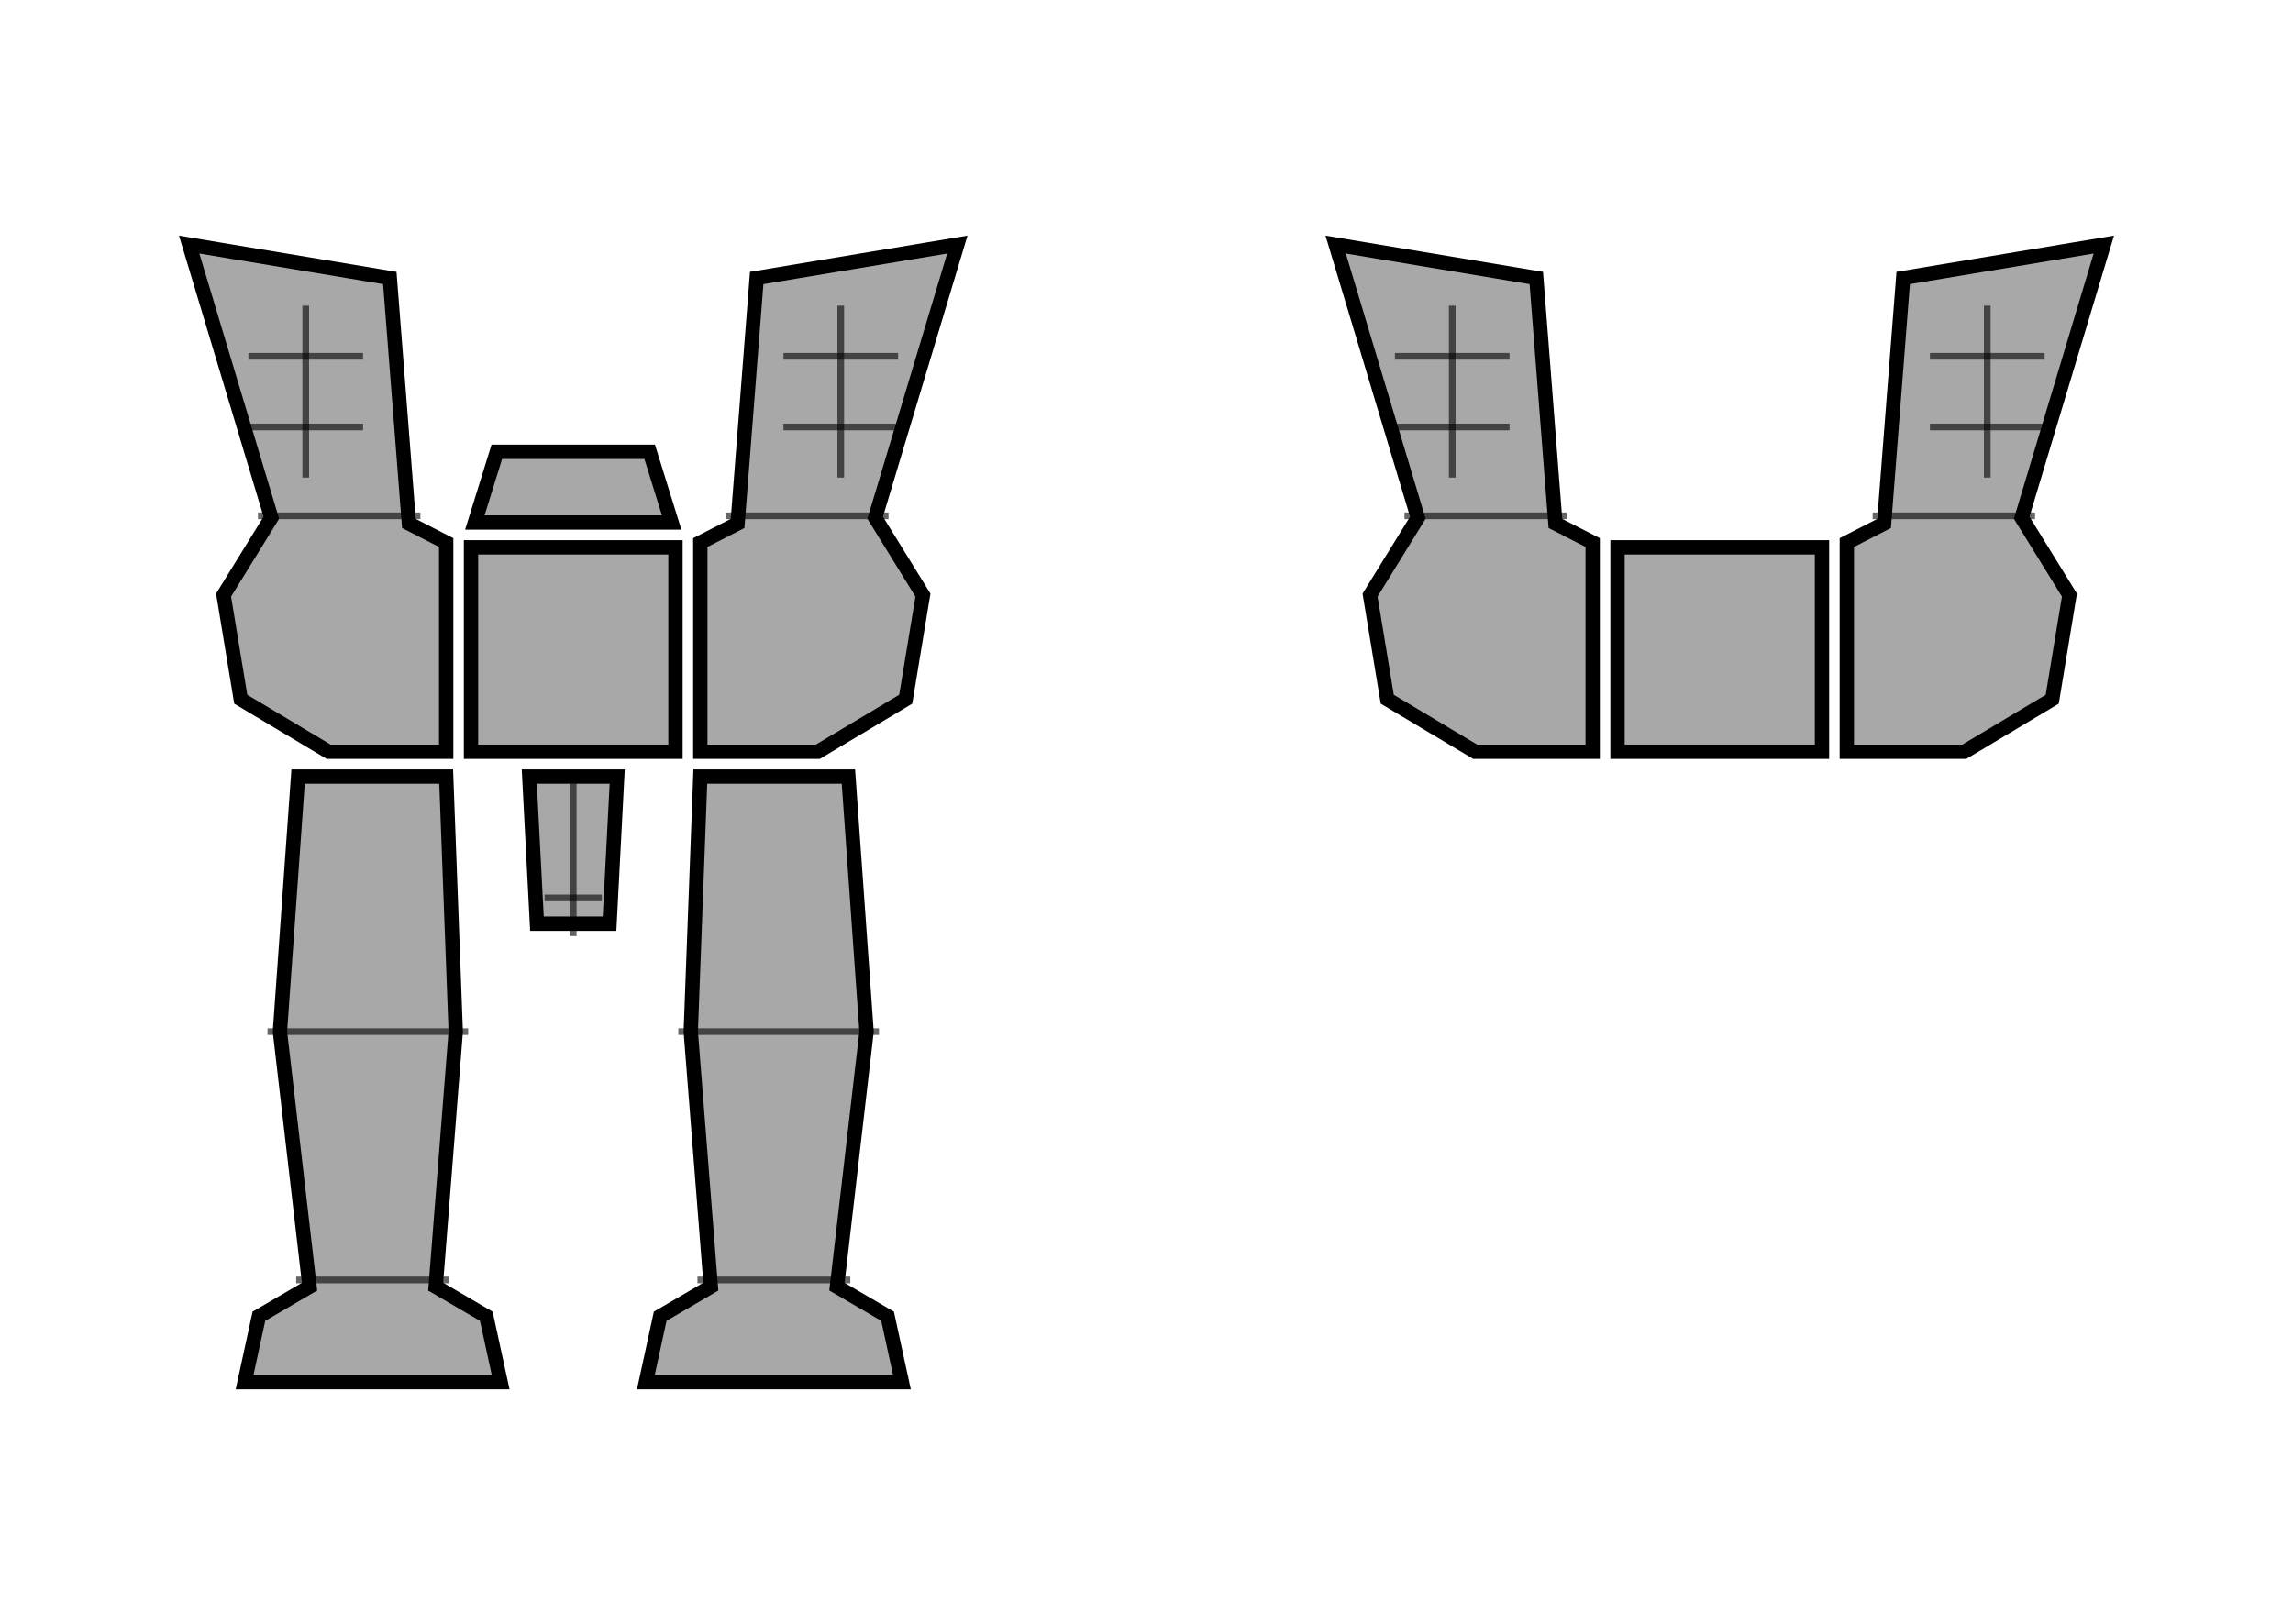
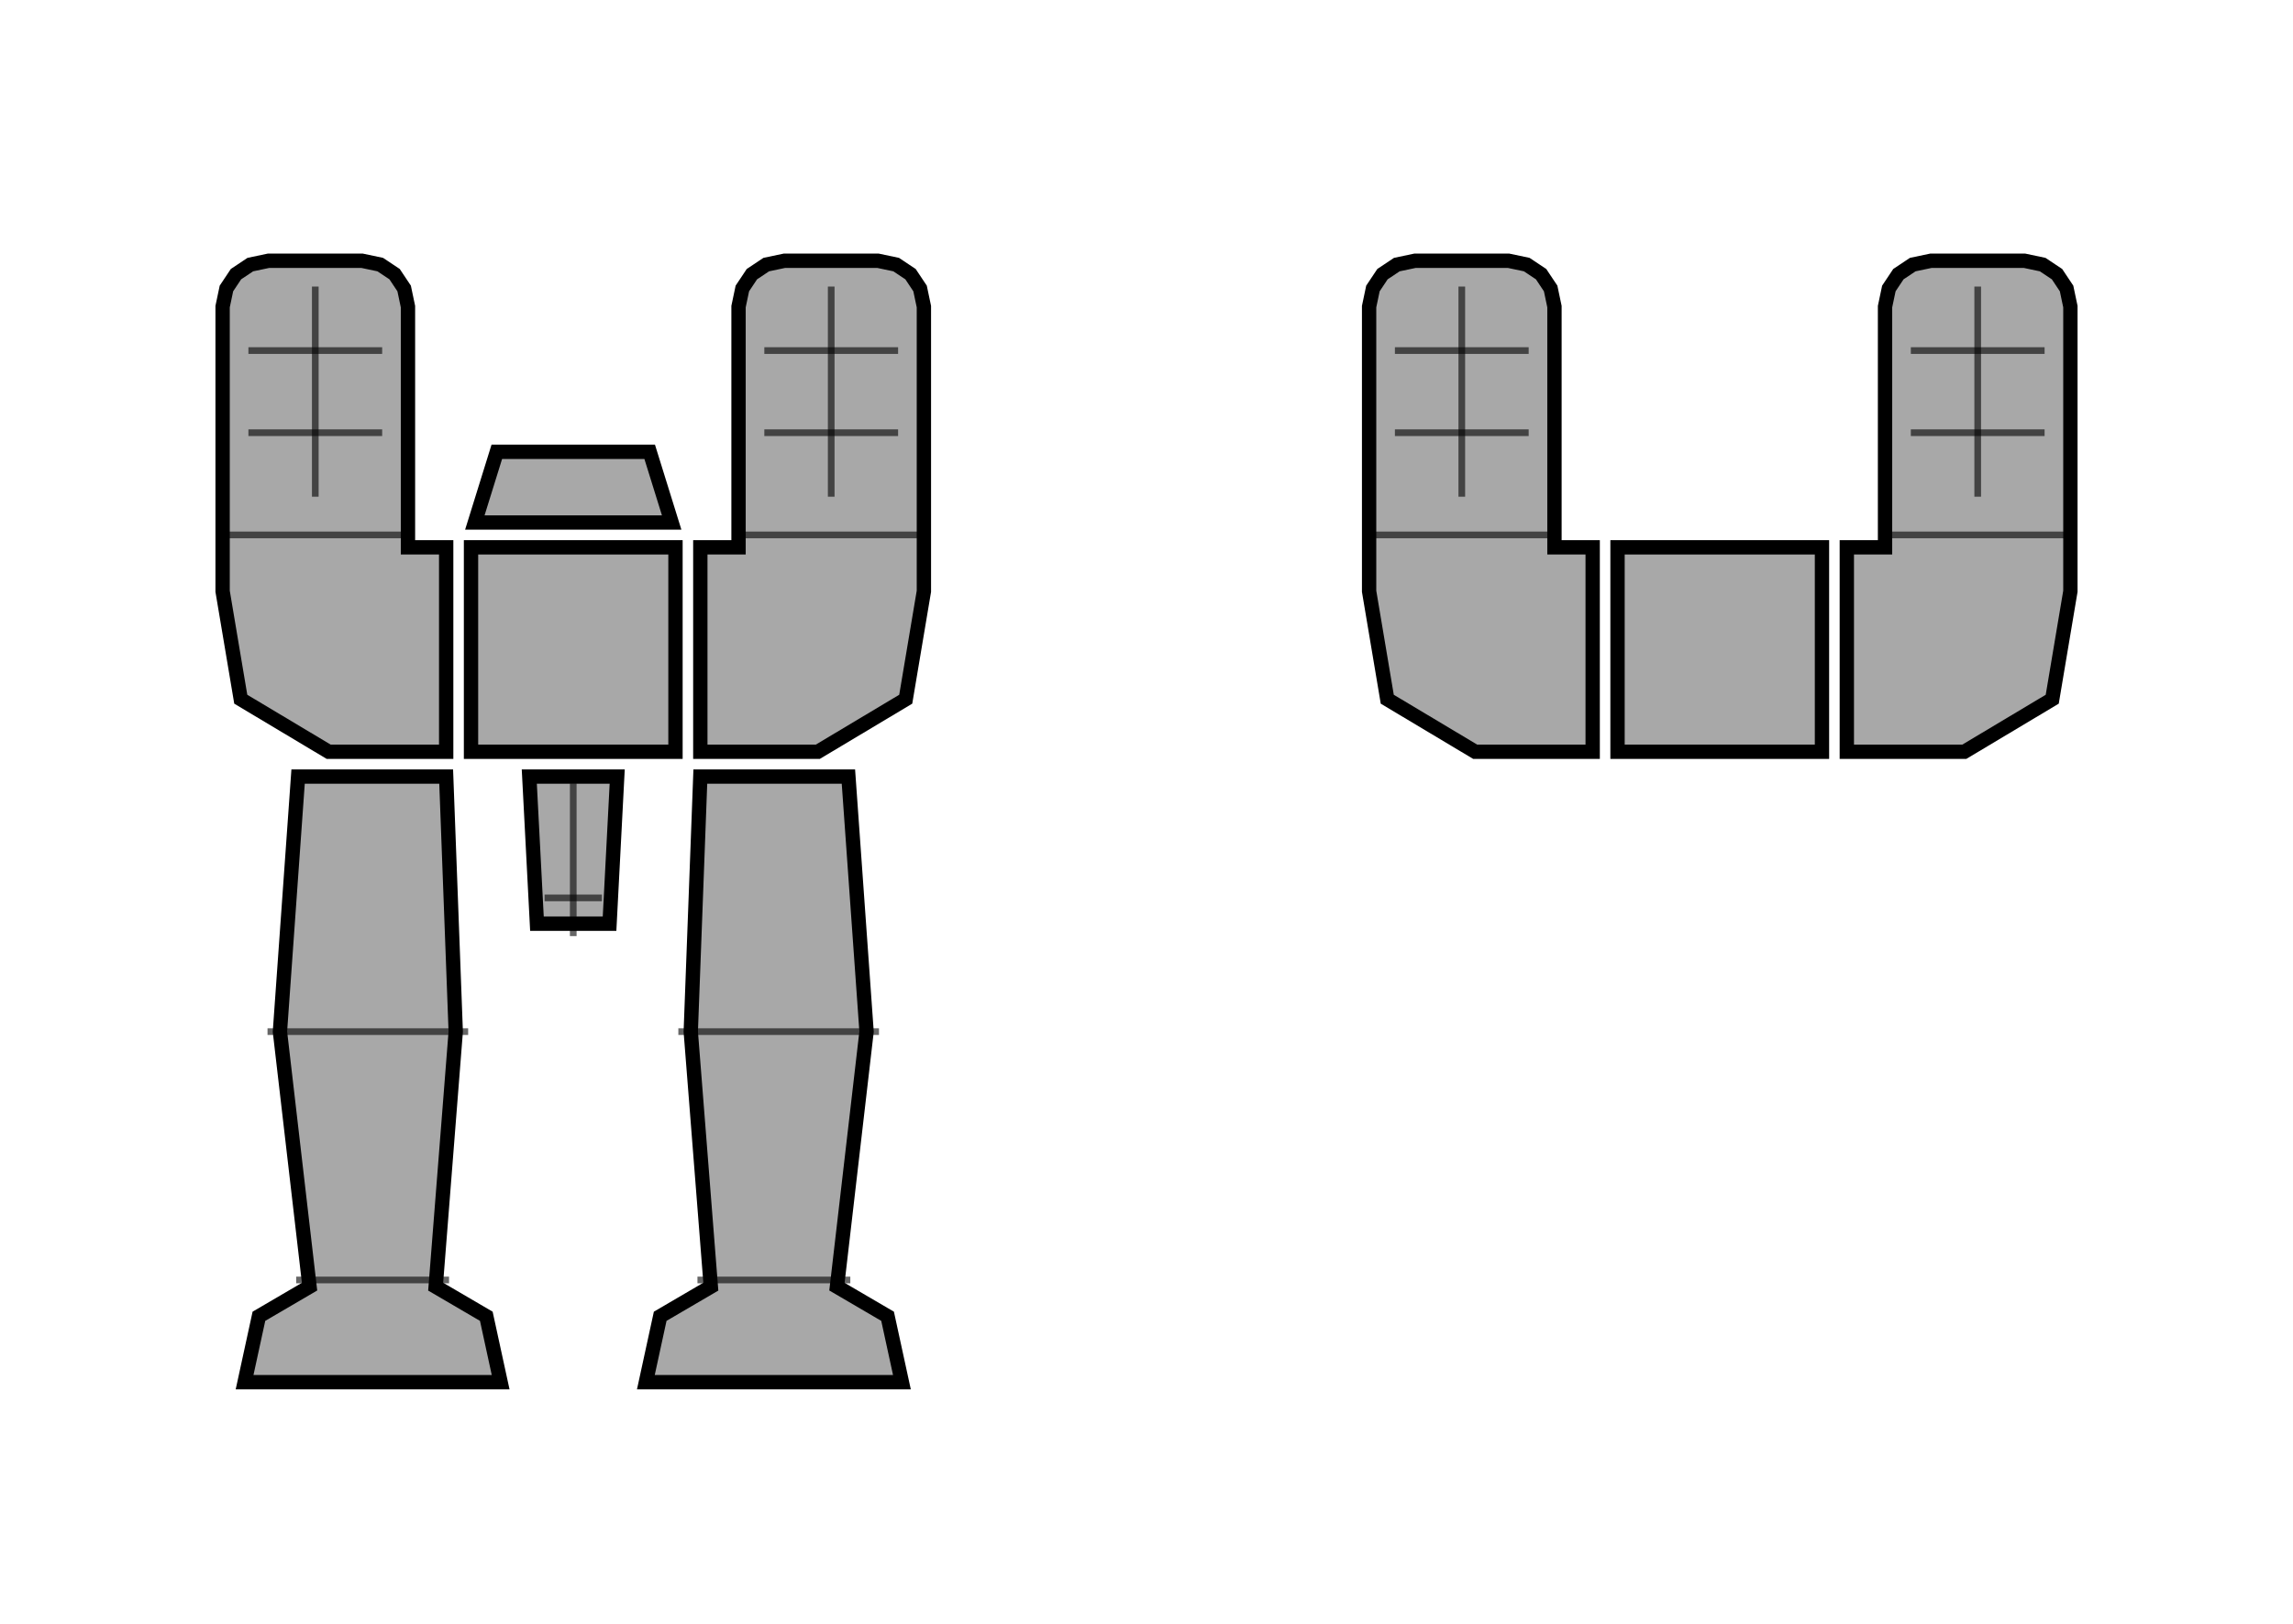
<svg xmlns="http://www.w3.org/2000/svg" viewBox="0 0 240 170">
  <g fill="none" stroke="#dbe5df" stroke-opacity=".22" stroke-width="1" stroke-linejoin="miter">
    <polygon points="49.3,57.3 70.7,57.3 70.7,78.7 49.3,78.7" />
  </g>
  <g id="part-TORSO" fill="currentColor" fill-opacity=".34" stroke="currentColor" stroke-width="1.5" stroke-linejoin="miter">
    <polygon points="49.3,57.3 70.7,57.3 70.7,78.7 49.3,78.7" />
  </g>
  <g fill="none" stroke="#dbe5df" stroke-opacity=".22" stroke-width="1" stroke-linejoin="miter">
-     <polygon points="46.7,78.7 34.4,78.7 25.2,73.2 23.4,62.3 28.4,54.2 19.8,25.6 40.8,29.1 42.8,54.8 46.7,56.8" />
-     <polygon points="193.3,56.8 197.2,54.8 199.2,29.1 220.2,25.6 211.6,54.2 216.6,62.3 214.8,73.2 205.6,78.7 193.3,78.7" />
+     <polygon points="46.7,78.7 34.4,78.7 25.2,73.2 23.3,61.9 23.3,32.1 23.7,30.2 24.7,28.7 26.2,27.7 28.1,27.3 37.9,27.3 39.8,27.7 41.3,28.7 42.3,30.2 42.7,32.1 42.7,57.3 46.7,57.3" />
+     <polygon points="193.3,57.3 197.3,57.3 197.3,32.1 197.7,30.2 198.7,28.7 200.2,27.7 202.1,27.3 211.9,27.3 213.8,27.7 215.3,28.7 216.3,30.2 216.7,32.1 216.7,61.9 214.8,73.2 205.6,78.7 193.3,78.7" />
  </g>
  <g id="part-RIGHT_SHOULDER" fill="currentColor" fill-opacity=".34" stroke="currentColor" stroke-width="1.5" stroke-linejoin="miter">
-     <polygon points="46.7,78.7 34.4,78.7 25.2,73.2 23.4,62.3 28.4,54.2 19.8,25.6 40.8,29.1 42.8,54.8 46.7,56.8" />
-     <polygon points="193.3,56.8 197.2,54.8 199.2,29.1 220.2,25.6 211.6,54.2 216.6,62.3 214.8,73.2 205.6,78.7 193.3,78.7" />
+     <polygon points="46.7,78.7 34.4,78.7 25.2,73.2 23.3,61.9 23.3,32.1 23.7,30.2 24.7,28.7 26.2,27.7 28.1,27.3 37.9,27.3 39.8,27.7 41.3,28.7 42.3,30.2 42.7,32.1 42.7,57.3 46.7,57.3" />
+     <polygon points="193.3,57.3 197.3,57.3 197.3,32.1 197.7,30.2 198.7,28.7 200.2,27.7 202.1,27.3 211.9,27.3 213.8,27.7 215.3,28.7 216.3,30.2 216.7,32.1 216.7,61.9 214.8,73.2 205.6,78.7 193.3,78.7" />
    <g fill="none" stroke-opacity=".6" stroke-width=".7" stroke-linecap="butt">
-       <line x1="44.0" y1="54.0" x2="27.0" y2="54.0" />
-       <line x1="32.0" y1="32.0" x2="32.0" y2="50.0" />
-       <line x1="26.0" y1="37.3" x2="38.0" y2="37.3" />
-       <line x1="26.0" y1="44.7" x2="38.0" y2="44.7" />
-       <line x1="196.0" y1="54.0" x2="213.0" y2="54.0" />
-       <line x1="208.0" y1="32.0" x2="208.0" y2="50.0" />
-       <line x1="214.0" y1="37.3" x2="202.0" y2="37.3" />
-       <line x1="214.0" y1="44.7" x2="202.0" y2="44.7" />
+       <line x1="23.5" y1="56.0" x2="42.5" y2="56.0" />
+       <line x1="33.0" y1="30.0" x2="33.0" y2="52.0" />
+       <line x1="26.0" y1="36.7" x2="40.0" y2="36.7" />
+       <line x1="26.0" y1="45.3" x2="40.0" y2="45.3" />
+       <line x1="216.5" y1="56.0" x2="197.5" y2="56.0" />
+       <line x1="207.0" y1="30.0" x2="207.0" y2="52.0" />
+       <line x1="214.0" y1="36.7" x2="200.0" y2="36.7" />
+       <line x1="214.0" y1="45.3" x2="200.0" y2="45.3" />
    </g>
  </g>
  <g fill="none" stroke="#dbe5df" stroke-opacity=".22" stroke-width="1" stroke-linejoin="miter">
-     <polygon points="73.3,56.8 77.2,54.8 79.2,29.1 100.2,25.6 91.6,54.2 96.6,62.3 94.8,73.2 85.6,78.7 73.3,78.7" />
-     <polygon points="166.7,78.7 154.4,78.7 145.2,73.2 143.4,62.3 148.4,54.2 139.8,25.6 160.8,29.1 162.8,54.8 166.7,56.8" />
+     <polygon points="73.3,57.3 77.3,57.3 77.3,32.1 77.7,30.2 78.7,28.7 80.2,27.7 82.1,27.3 91.9,27.3 93.8,27.7 95.3,28.7 96.3,30.2 96.7,32.1 96.7,61.9 94.8,73.2 85.6,78.7 73.3,78.7" />
+     <polygon points="166.7,78.7 154.4,78.7 145.2,73.2 143.3,61.9 143.3,32.1 143.7,30.2 144.7,28.7 146.2,27.7 148.1,27.3 157.9,27.3 159.8,27.7 161.3,28.7 162.3,30.2 162.7,32.1 162.7,57.3 166.7,57.3" />
  </g>
  <g id="part-LEFT_SHOULDER" fill="currentColor" fill-opacity=".34" stroke="currentColor" stroke-width="1.5" stroke-linejoin="miter">
-     <polygon points="73.3,56.8 77.2,54.8 79.2,29.1 100.2,25.6 91.6,54.2 96.6,62.3 94.8,73.2 85.6,78.7 73.3,78.7" />
-     <polygon points="166.7,78.7 154.4,78.7 145.2,73.2 143.4,62.3 148.4,54.2 139.8,25.6 160.8,29.1 162.8,54.8 166.7,56.8" />
+     <polygon points="73.3,57.3 77.3,57.3 77.3,32.1 77.7,30.2 78.7,28.7 80.2,27.7 82.1,27.3 91.9,27.3 93.8,27.7 95.3,28.7 96.3,30.2 96.7,32.1 96.7,61.9 94.8,73.2 85.6,78.7 73.3,78.7" />
+     <polygon points="166.7,78.7 154.4,78.7 145.2,73.2 143.3,61.9 143.3,32.1 143.7,30.2 144.7,28.7 146.2,27.7 148.1,27.3 157.9,27.3 159.8,27.7 161.3,28.7 162.3,30.2 162.7,32.1 162.7,57.3 166.7,57.3" />
    <g fill="none" stroke-opacity=".6" stroke-width=".7" stroke-linecap="butt">
-       <line x1="76.0" y1="54.0" x2="93.0" y2="54.0" />
-       <line x1="88.0" y1="32.0" x2="88.0" y2="50.0" />
-       <line x1="94.0" y1="37.3" x2="82.0" y2="37.3" />
-       <line x1="94.0" y1="44.7" x2="82.0" y2="44.7" />
-       <line x1="164.0" y1="54.0" x2="147.0" y2="54.0" />
-       <line x1="152.0" y1="32.0" x2="152.0" y2="50.0" />
-       <line x1="146.0" y1="37.3" x2="158.0" y2="37.3" />
-       <line x1="146.0" y1="44.7" x2="158.0" y2="44.7" />
+       <line x1="96.5" y1="56.0" x2="77.5" y2="56.0" />
+       <line x1="87.0" y1="30.0" x2="87.0" y2="52.0" />
+       <line x1="94.0" y1="36.7" x2="80.0" y2="36.7" />
+       <line x1="94.0" y1="45.3" x2="80.0" y2="45.3" />
+       <line x1="143.5" y1="56.0" x2="162.5" y2="56.0" />
+       <line x1="153.0" y1="30.0" x2="153.0" y2="52.0" />
+       <line x1="146.0" y1="36.7" x2="160.0" y2="36.7" />
+       <line x1="146.0" y1="45.3" x2="160.0" y2="45.3" />
    </g>
  </g>
  <g fill="none" stroke="#dbe5df" stroke-opacity=".22" stroke-width="1" stroke-linejoin="miter">
    <polygon points="52.0,47.3 68.0,47.3 70.3,54.7 49.7,54.7" />
  </g>
  <g id="part-HEAD" fill="currentColor" fill-opacity=".34" stroke="currentColor" stroke-width="1.5" stroke-linejoin="miter">
    <polygon points="52.0,47.3 68.0,47.3 70.3,54.7 49.7,54.7" />
  </g>
  <g fill="none" stroke="#dbe5df" stroke-opacity=".22" stroke-width="1" stroke-linejoin="miter">
    <polygon points="55.4,81.3 64.6,81.3 63.8,96.7 56.2,96.7" />
  </g>
  <g id="part-ARMS" fill="currentColor" fill-opacity=".34" stroke="currentColor" stroke-width="1.5" stroke-linejoin="miter">
    <polygon points="55.4,81.3 64.6,81.3 63.8,96.7 56.2,96.7" />
    <g fill="none" stroke-opacity=".6" stroke-width=".7" stroke-linecap="butt">
      <line x1="57.0" y1="94.0" x2="63.0" y2="94.0" />
      <line x1="60.0" y1="82.0" x2="60.0" y2="98.0" />
    </g>
  </g>
  <g fill="none" stroke="#dbe5df" stroke-opacity=".22" stroke-width="1" stroke-linejoin="miter">
    <polygon points="31.2,81.3 46.7,81.3 47.7,108.0 45.6,134.7 50.9,137.8 52.4,144.7 25.6,144.7 27.1,137.8 32.4,134.7 29.3,108.0" />
    <polygon points="90.7,108.0 87.6,134.7 92.9,137.8 94.4,144.7 67.6,144.7 69.1,137.8 74.4,134.7 72.3,108.0 73.3,81.3 88.8,81.3" />
  </g>
  <g id="part-LEGS" fill="currentColor" fill-opacity=".34" stroke="currentColor" stroke-width="1.5" stroke-linejoin="miter">
    <polygon points="31.2,81.3 46.7,81.3 47.7,108.0 45.6,134.7 50.9,137.8 52.4,144.7 25.6,144.7 27.1,137.8 32.4,134.7 29.3,108.0" />
    <polygon points="90.7,108.0 87.6,134.7 92.9,137.8 94.4,144.7 67.6,144.7 69.1,137.8 74.4,134.7 72.3,108.0 73.3,81.3 88.8,81.3" />
    <g fill="none" stroke-opacity=".6" stroke-width=".7" stroke-linecap="butt">
      <line x1="28.0" y1="108.0" x2="49.0" y2="108.0" />
      <line x1="31.0" y1="134.0" x2="47.0" y2="134.0" />
      <line x1="92.0" y1="108.0" x2="71.0" y2="108.0" />
      <line x1="89.0" y1="134.0" x2="73.0" y2="134.0" />
    </g>
  </g>
  <g fill="none" stroke="#dbe5df" stroke-opacity=".22" stroke-width="1" stroke-linejoin="miter">
    <polygon points="169.3,57.3 190.7,57.3 190.7,78.7 169.3,78.7" />
  </g>
  <g id="part-TORSO_REAR" fill="currentColor" fill-opacity=".34" stroke="currentColor" stroke-width="1.5" stroke-linejoin="miter">
    <polygon points="169.3,57.3 190.7,57.3 190.7,78.7 169.3,78.7" />
  </g>
</svg>
